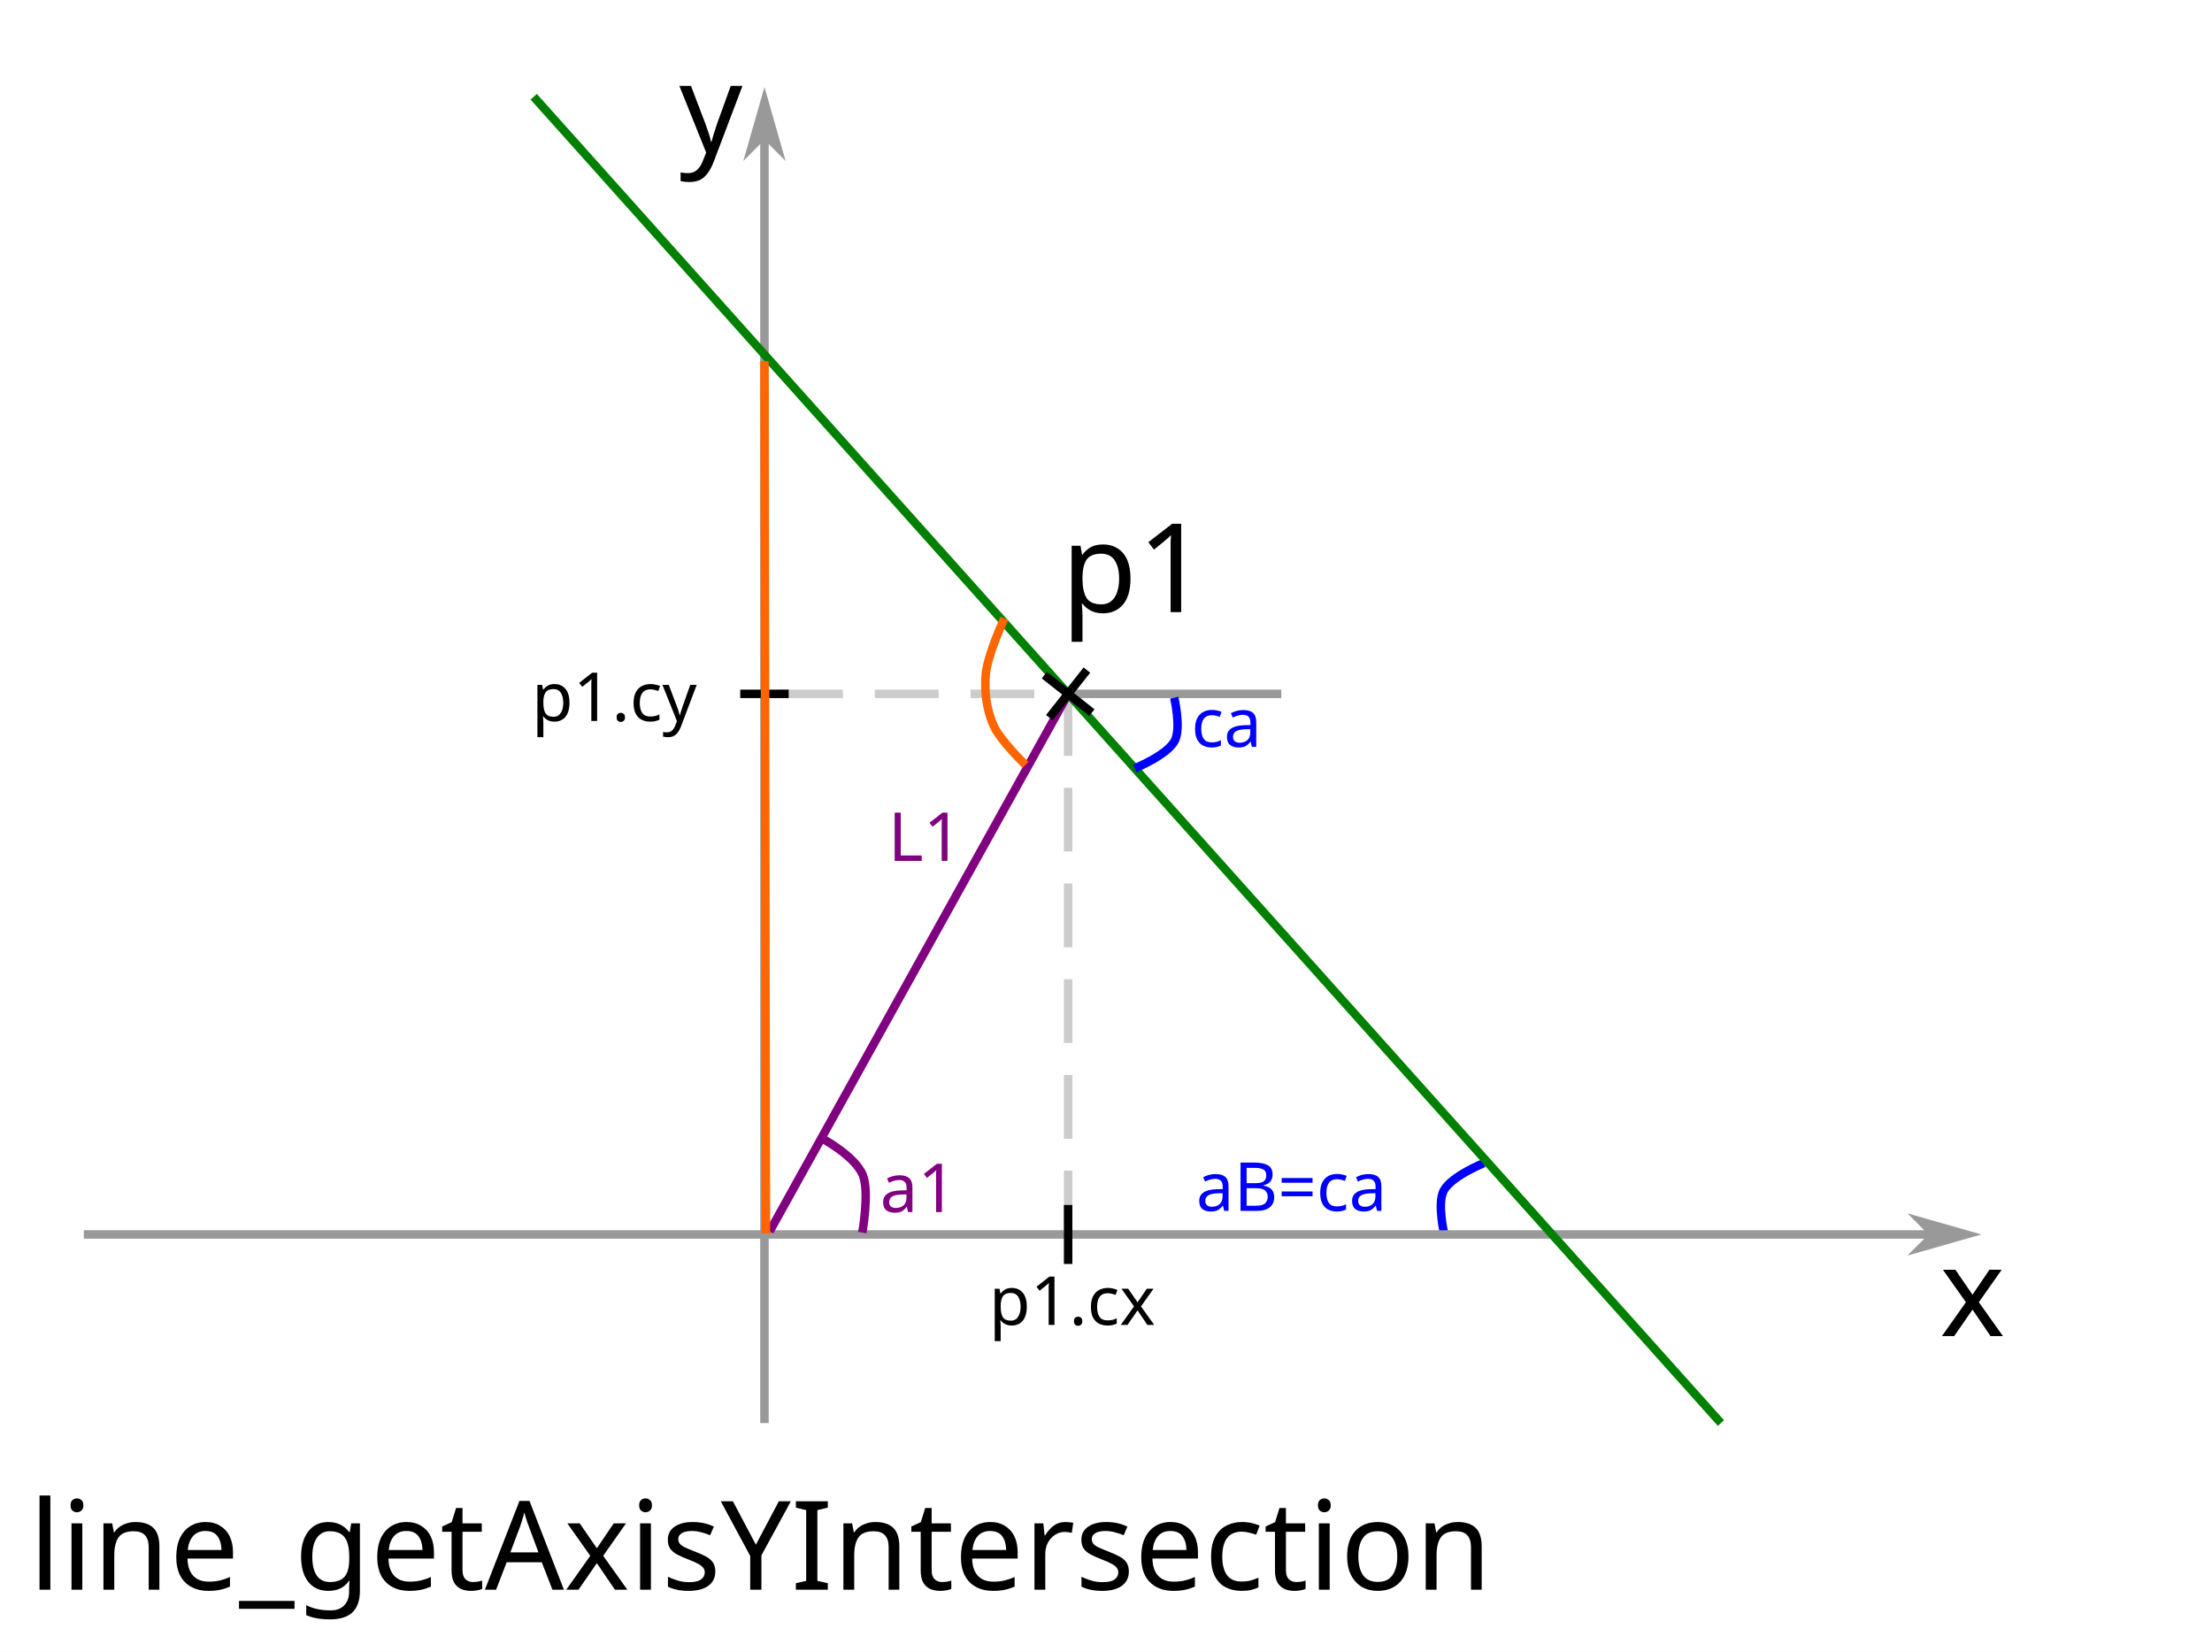
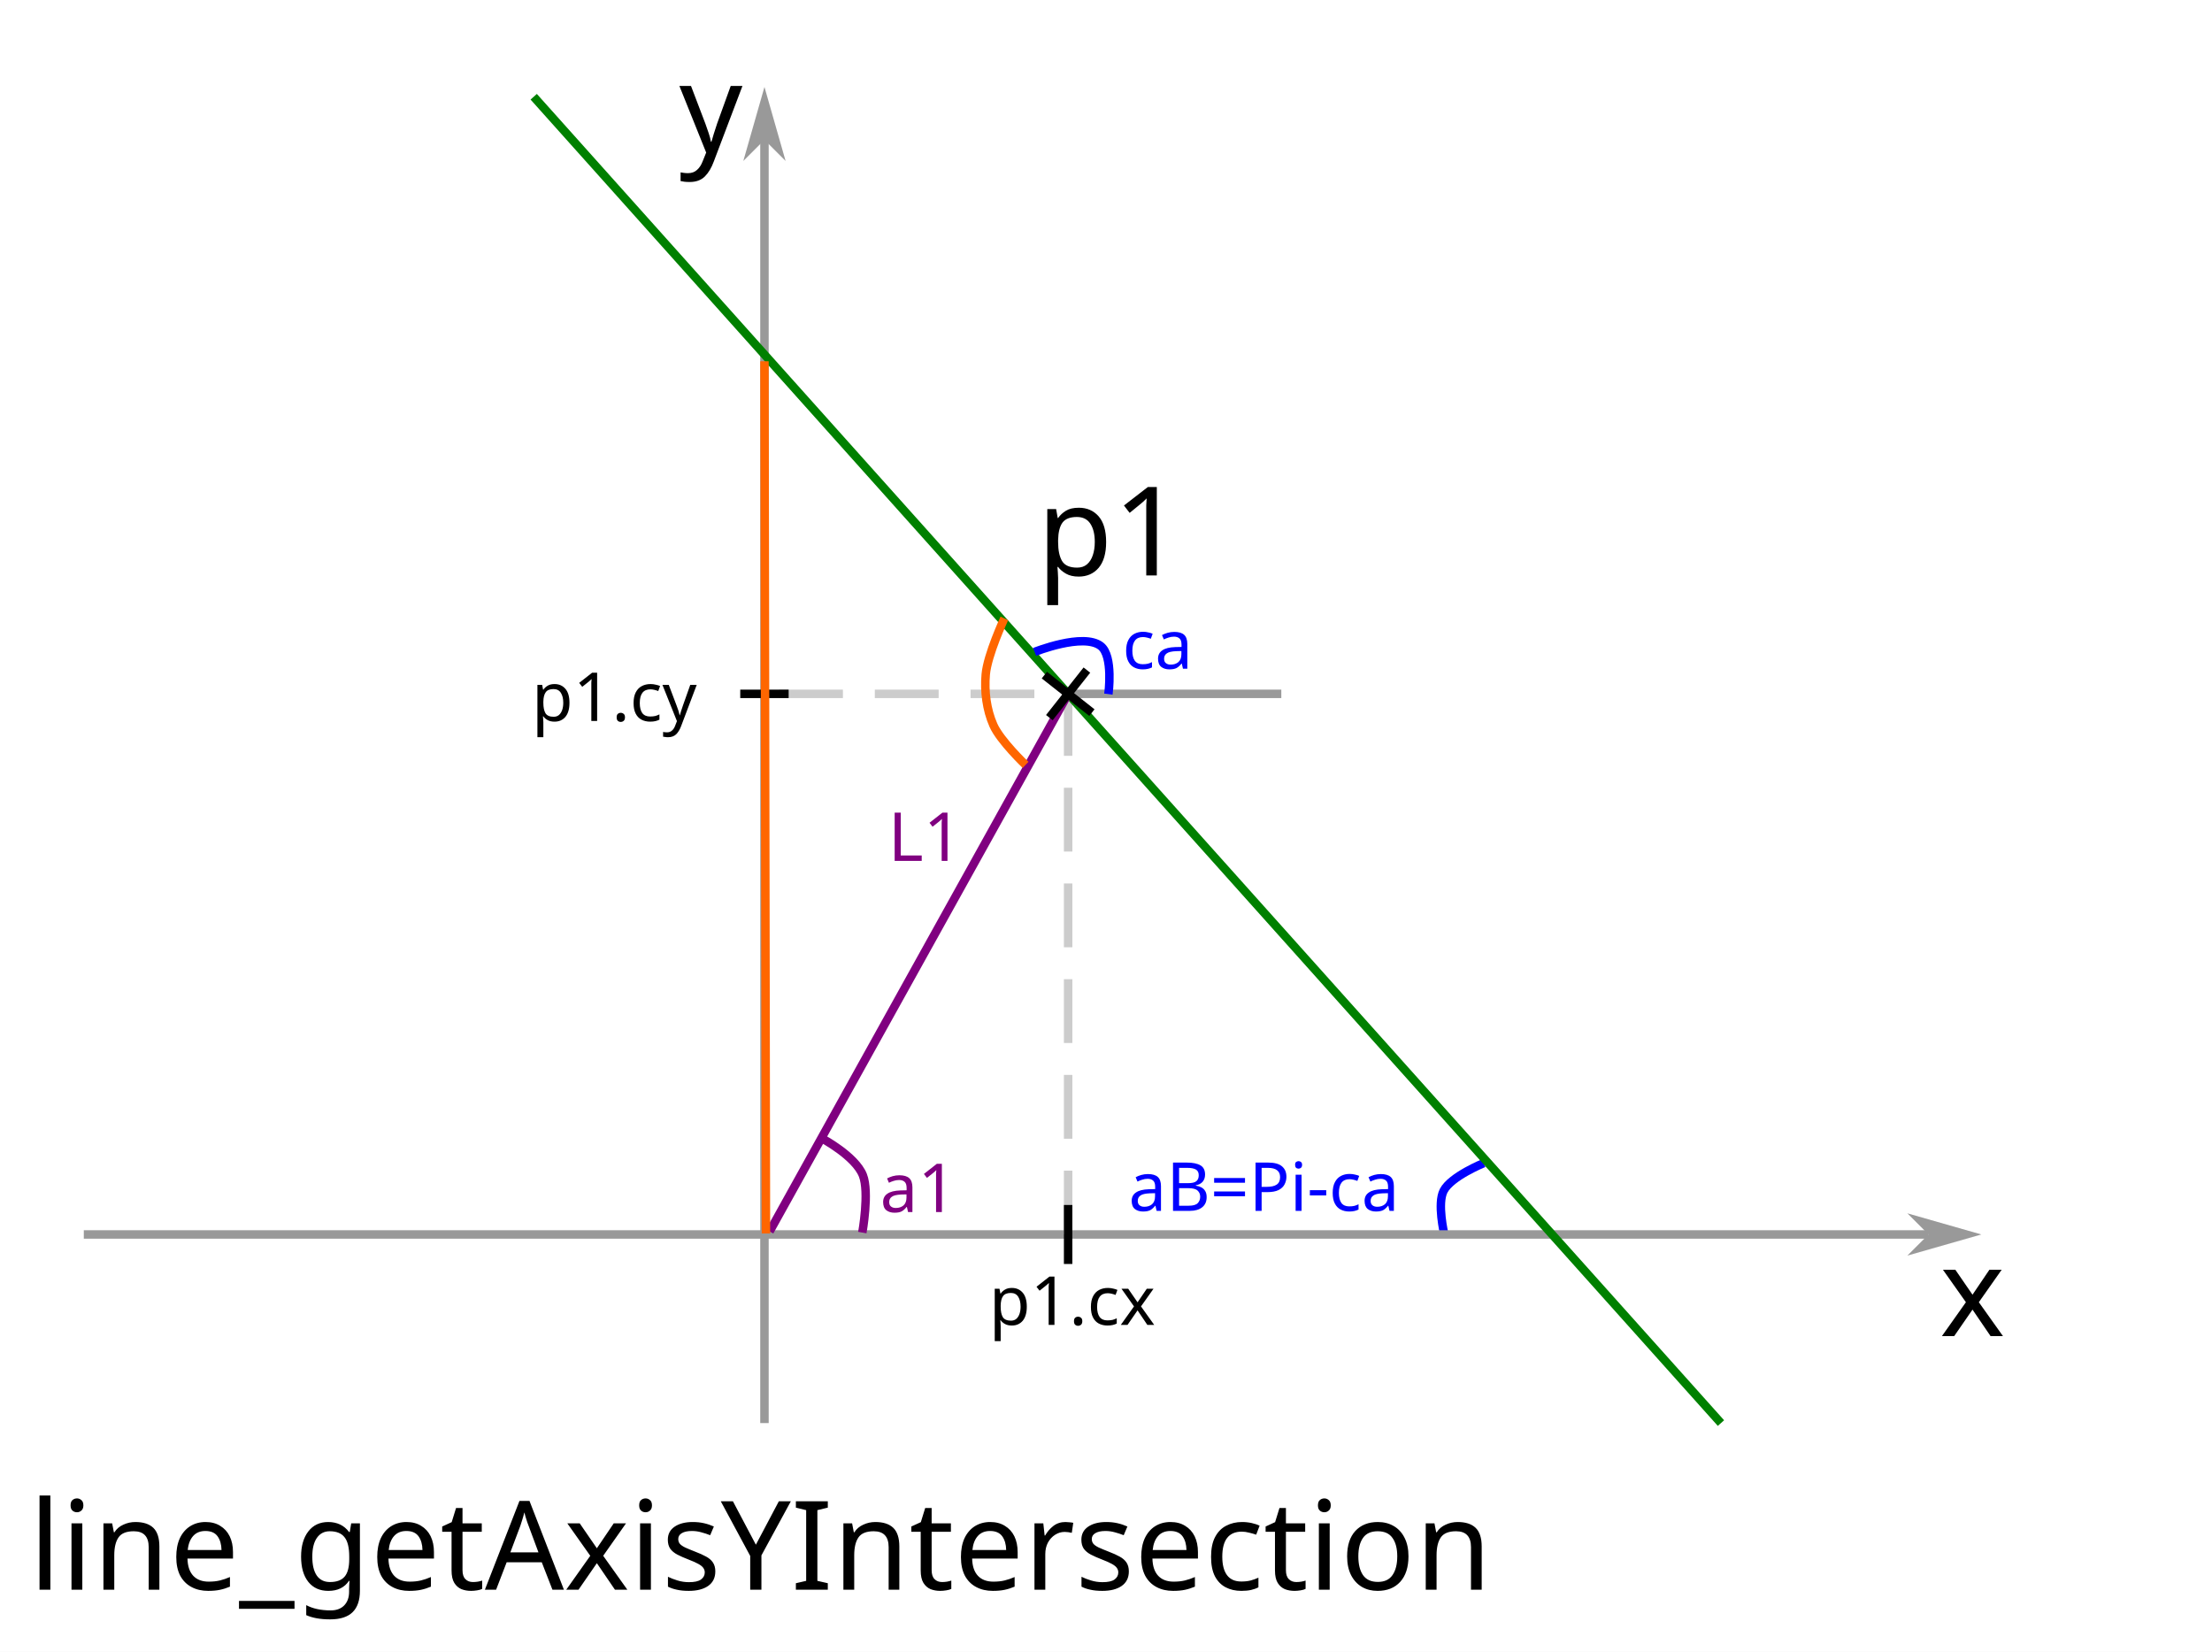
<svg xmlns="http://www.w3.org/2000/svg" width="262.014" height="195.652" viewBox="0 0 69.325 51.766" version="1.1" id="svg5">
  <defs id="defs2">
    <rect x="309.291" y="1871.785" width="43.699" height="17.924" id="rect1180-2-9-0" />
    <marker style="overflow:visible" id="Arrow1L-4-3-3-6" refX="0" refY="0" orient="auto-start-reverse" markerWidth="8.75" markerHeight="5" viewBox="0 0 8.75 5" preserveAspectRatio="xMidYMid">
      <path style="fill:context-stroke;fill-rule:evenodd;stroke:none" d="M 0,0 5,-5 -12.5,0 5,5 Z" id="arrow1L-9-6-6-8" transform="scale(-0.5)" />
    </marker>
    <marker style="overflow:visible" id="Arrow1L-3-5-7-7-9" refX="0" refY="0" orient="auto-start-reverse" markerWidth="8.75" markerHeight="5" viewBox="0 0 8.75 5" preserveAspectRatio="xMidYMid">
      <path style="fill:context-stroke;fill-rule:evenodd;stroke:none" d="M 0,0 5,-5 -12.5,0 5,5 Z" id="arrow1L-6-0-5-5-2" transform="scale(-0.5)" />
    </marker>
    <rect x="254.321" y="237.99" width="38.557" height="34.914" id="rect1269-4-3-3-6" />
    <rect x="130.985" y="140.536" width="42.711" height="43.171" id="rect1287-8-5-5-6" />
    <rect x="232.476" y="161.365" width="28.095" height="22.502" id="rect1388-7-62-6-4" />
    <rect x="200.715" y="288.19" width="52.317" height="19.745" id="rect1406-17-9-2-9" />
    <rect x="200.715" y="288.19" width="52.317" height="19.745" id="rect1406-3-2-1-9-5" />
    <rect x="63.429" y="333.065" width="193.581" height="36.285" id="rect3974-2-2-1-0" />
    <rect x="309.291" y="1871.785" width="43.699" height="17.924" id="rect1180-2-4" />
    <rect x="323.205" y="1880.807" width="59.832" height="18.928" id="rect1213-5-0-8" />
    <rect x="346.238" y="1883.681" width="29.293" height="24.056" id="rect1290-9-7" />
  </defs>
  <g id="layer1" transform="translate(-41.03851,-612.7006)">
    <rect style="fill:#ffffff;stroke:#ffffff;stroke-width:0.265;stroke-dasharray:none;stroke-dashoffset:0" id="rect3918-61-0-6-1" width="69.06" height="51.502" x="41.171" y="612.833" />
-     <text xml:space="preserve" transform="matrix(0.2645833,0,0,0.2645833,-3.309013,153.5316)" id="text1178-7-2-7" style="font-size:8px;line-height:1.25;font-family:sans-serif;white-space:pre;shape-inside:url(#rect1180-2-9-0);display:inline;fill:#0000ff">
-       <tspan x="309.291" y="1878.863" id="tspan3441">aB=ca</tspan>
+     <text xml:space="preserve" transform="matrix(0.2645833,0,0,0.2645833,-5.42568,153.5316)" id="text1178-7-2-7" style="font-size:8px;line-height:1.25;font-family:sans-serif;white-space:pre;shape-inside:url(#rect1180-2-9-0);display:inline;fill:#0000ff">
+       <tspan x="309.291" y="1878.863" id="tspan2800">aB=Pi-ca</tspan>
    </text>
    <path style="fill:none;stroke:#0000ff;stroke-width:0.265px;stroke-linecap:butt;stroke-linejoin:miter;stroke-opacity:1" d="m 87.54,649.151 c 0,0 -1.023,0.414 -1.257,0.866 -0.207,0.399 0.017,1.349 0.017,1.349" id="path1176-89-4-2" />
    <path style="fill:none;stroke:#999999;stroke-width:0.265px;stroke-linecap:butt;stroke-linejoin:miter;stroke-opacity:1" d="m 74.514,634.445 h 6.681" id="path1174-2-7" />
    <path style="fill:none;stroke:#999999;stroke-width:0.265px;stroke-linecap:butt;stroke-linejoin:miter;stroke-opacity:1;marker-end:url(#Arrow1L-4-3-3-6)" d="M 64.997,657.298 V 617.082" id="path196-0-6-6-2" />
    <path style="fill:none;stroke:#999999;stroke-width:0.265px;stroke-linecap:butt;stroke-linejoin:miter;stroke-opacity:1;marker-end:url(#Arrow1L-3-5-7-7-9)" d="M 43.665,651.387 H 101.479" id="path196-7-61-2-1-2" />
    <text xml:space="preserve" transform="matrix(0.2645833,0,0,0.2645833,34.53935,588.1709)" id="text1267-5-6-8-6" style="font-size:14.667px;line-height:1.25;font-family:sans-serif;white-space:pre;shape-inside:url(#rect1269-4-3-3-6);display:inline">
-       <tspan x="254.32" y="250.967" id="tspan3443">x</tspan>
+       <tspan x="254.32" y="250.967" id="tspan2802">x</tspan>
    </text>
    <text xml:space="preserve" transform="matrix(0.2645833,0,0,0.2645833,27.67074,576.856)" id="text1285-9-1-7-1" style="font-size:14.667px;line-height:1.25;font-family:sans-serif;white-space:pre;shape-inside:url(#rect1287-8-5-5-6);display:inline">
-       <tspan x="130.984" y="153.514" id="tspan3445">y</tspan>
+       <tspan x="130.984" y="153.514" id="tspan2804">y</tspan>
    </text>
    <path style="fill:none;stroke:#cccccc;stroke-width:0.265;stroke-linecap:butt;stroke-linejoin:miter;stroke-dasharray:2, 1;stroke-dashoffset:0;stroke-opacity:1" d="M 74.514,651.387 V 634.445 H 64.997" id="path1384-4-8-9-0" />
-     <text xml:space="preserve" transform="matrix(0.2645833,0,0,0.2645833,12.78451,585.7553)" id="text1386-1-7-2-6" style="font-size:14.667px;line-height:1.25;font-family:sans-serif;white-space:pre;shape-inside:url(#rect1388-7-62-6-4);display:inline">
-       <tspan x="232.477" y="174.342" id="tspan3447">p1</tspan>
+     <text xml:space="preserve" transform="matrix(0.2645833,0,0,0.2645833,12.02101,584.6047)" id="text1386-1-7-2-6" style="font-size:14.667px;line-height:1.25;font-family:sans-serif;white-space:pre;shape-inside:url(#rect1388-7-62-6-4);display:inline">
+       <tspan x="232.477" y="174.342" id="tspan2806">p1</tspan>
    </text>
    <text xml:space="preserve" transform="matrix(0.2645833,0,0,0.2645833,18.92637,576.0981)" id="text1404-7-9-0-1" style="font-size:8px;line-height:1.25;font-family:sans-serif;white-space:pre;shape-inside:url(#rect1406-17-9-2-9);display:inline">
-       <tspan x="200.715" y="295.268" id="tspan3449">p1.cx</tspan>
+       <tspan x="200.715" y="295.268" id="tspan2808">p1.cx</tspan>
    </text>
    <text xml:space="preserve" transform="matrix(0.2645833,0,0,0.2645833,4.593561,557.1731)" id="text1404-5-71-2-2-5" style="font-size:8px;line-height:1.25;font-family:sans-serif;white-space:pre;shape-inside:url(#rect1406-3-2-1-9-5);display:inline">
-       <tspan x="200.715" y="295.268" id="tspan3451">p1.cy</tspan>
+       <tspan x="200.715" y="295.268" id="tspan2810">p1.cy</tspan>
    </text>
    <path style="fill:none;stroke:#000000;stroke-width:0.265px;stroke-linecap:butt;stroke-linejoin:miter;stroke-opacity:1" d="m 64.238,634.445 h 1.517" id="path1476-1-0-3-9" />
    <path style="fill:none;stroke:#000000;stroke-width:0.265px;stroke-linecap:butt;stroke-linejoin:miter;stroke-opacity:1" d="m 74.514,652.312 v -1.849" id="path1478-5-2-7-4" />
    <text xml:space="preserve" transform="matrix(0.2645833,0,0,0.2645833,25.16458,570.9623)" id="text3972-73-3-5-9" style="font-size:14.667px;line-height:1.25;font-family:sans-serif;white-space:pre;shape-inside:url(#rect3974-2-2-1-0);display:inline">
-       <tspan x="63.43" y="346.041" id="tspan3453">line_getAxisYIntersection</tspan>
+       <tspan x="63.43" y="346.041" id="tspan2812">line_getAxisYIntersection</tspan>
    </text>
    <path style="fill:none;stroke:#008000;stroke-width:0.265px;stroke-linecap:butt;stroke-linejoin:miter;stroke-opacity:1" d="m 74.514,634.445 20.46,22.853" id="path1069-9-0" />
    <path style="fill:none;stroke:#008000;stroke-width:0.265px;stroke-linecap:butt;stroke-linejoin:miter;stroke-opacity:1" d="M 57.765,615.732 74.514,634.445" id="path1069-4-2-9" />
-     <path style="fill:none;stroke:#0000ff;stroke-width:0.265px;stroke-linecap:butt;stroke-linejoin:miter;stroke-opacity:1" d="m 76.599,636.78 c 0,0 1.023,-0.414 1.257,-0.866 0.207,-0.399 -0.017,-1.349 -0.017,-1.349" id="path1176-89-1" />
-     <text xml:space="preserve" transform="matrix(0.2645833,0,0,0.2645833,-3.456434,138.9896)" id="text1178-7-7" style="font-size:8px;line-height:1.25;font-family:sans-serif;white-space:pre;shape-inside:url(#rect1180-2-4);display:inline;fill:#0000ff">
-       <tspan x="309.291" y="1878.863" id="tspan3455">ca</tspan>
+     <path style="fill:none;stroke:#0000ff;stroke-width:0.265px;stroke-linecap:butt;stroke-linejoin:miter;stroke-opacity:1" d="m 75.776,634.454 c 0,0 0.163,-1.194 -0.238,-1.507 -0.547,-0.427 -2.075,0.184 -2.075,0.184" id="path1176-89-1" />
+     <text xml:space="preserve" transform="matrix(0.2645833,0,0,0.2645833,-5.616058,136.5412)" id="text1178-7-7" style="font-size:8px;line-height:1.25;font-family:sans-serif;white-space:pre;shape-inside:url(#rect1180-2-4);display:inline;fill:#0000ff">
+       <tspan x="309.291" y="1878.863" id="tspan2814">ca</tspan>
    </text>
    <path style="fill:#800080;stroke:#800080;stroke-width:0.265px;stroke-linecap:butt;stroke-linejoin:miter;stroke-opacity:1" d="m 74.514,634.445 -9.355,16.847" id="path1217-6-7" />
    <path style="fill:none;stroke:#800080;stroke-width:0.265px;stroke-linecap:butt;stroke-linejoin:miter;stroke-opacity:1" d="m 66.8,648.377 c 0,0 1.042,0.552 1.281,1.154 0.211,0.532 -0.017,1.797 -0.017,1.797" id="path1176-8-4-1-1" />
    <path style="fill:none;stroke:#000000;stroke-width:0.265px;stroke-linecap:butt;stroke-linejoin:miter;stroke-opacity:1" d="m 73.926,635.19 1.176,-1.49" id="path1355-9-3-2-1" />
    <path style="fill:none;stroke:#000000;stroke-width:0.265px;stroke-linecap:butt;stroke-linejoin:miter;stroke-opacity:1" d="m 73.769,633.857 1.49,1.176" id="path1355-5-09-61-9-5" />
    <text xml:space="preserve" transform="matrix(0.2645833,0,0,0.2645833,-16.89719,151.1829)" id="text1211-0-3-9" style="font-size:8px;line-height:1.25;font-family:sans-serif;white-space:pre;shape-inside:url(#rect1213-5-0-8);display:inline;fill:#800080">
-       <tspan x="323.205" y="1887.885" id="tspan3457">a1</tspan>
+       <tspan x="323.205" y="1887.885" id="tspan2816">a1</tspan>
    </text>
    <text xml:space="preserve" transform="matrix(0.2645833,0,0,0.2645833,-22.73759,139.4168)" id="text1288-1-7" style="font-size:8px;line-height:1.25;font-family:sans-serif;white-space:pre;shape-inside:url(#rect1290-9-7);display:inline;fill:#800080">
-       <tspan x="346.238" y="1890.76" id="tspan3459">L1</tspan>
+       <tspan x="346.238" y="1890.76" id="tspan2818">L1</tspan>
    </text>
    <path style="fill:none;stroke:#ff6600;stroke-width:0.265px;stroke-linecap:butt;stroke-linejoin:miter;stroke-opacity:1" d="m 64.997,624.022 0.047,27.334" id="path2722" />
    <path style="fill:none;stroke:#ff6600;stroke-width:0.265px;stroke-linecap:butt;stroke-linejoin:miter;stroke-opacity:1" d="m 72.515,632.081 c 0,0 -0.53,1.141 -0.583,1.755 -0.046,0.535 0.024,1.101 0.24,1.591 0.215,0.488 1.008,1.244 1.008,1.244" id="path2724" />
  </g>
</svg>
